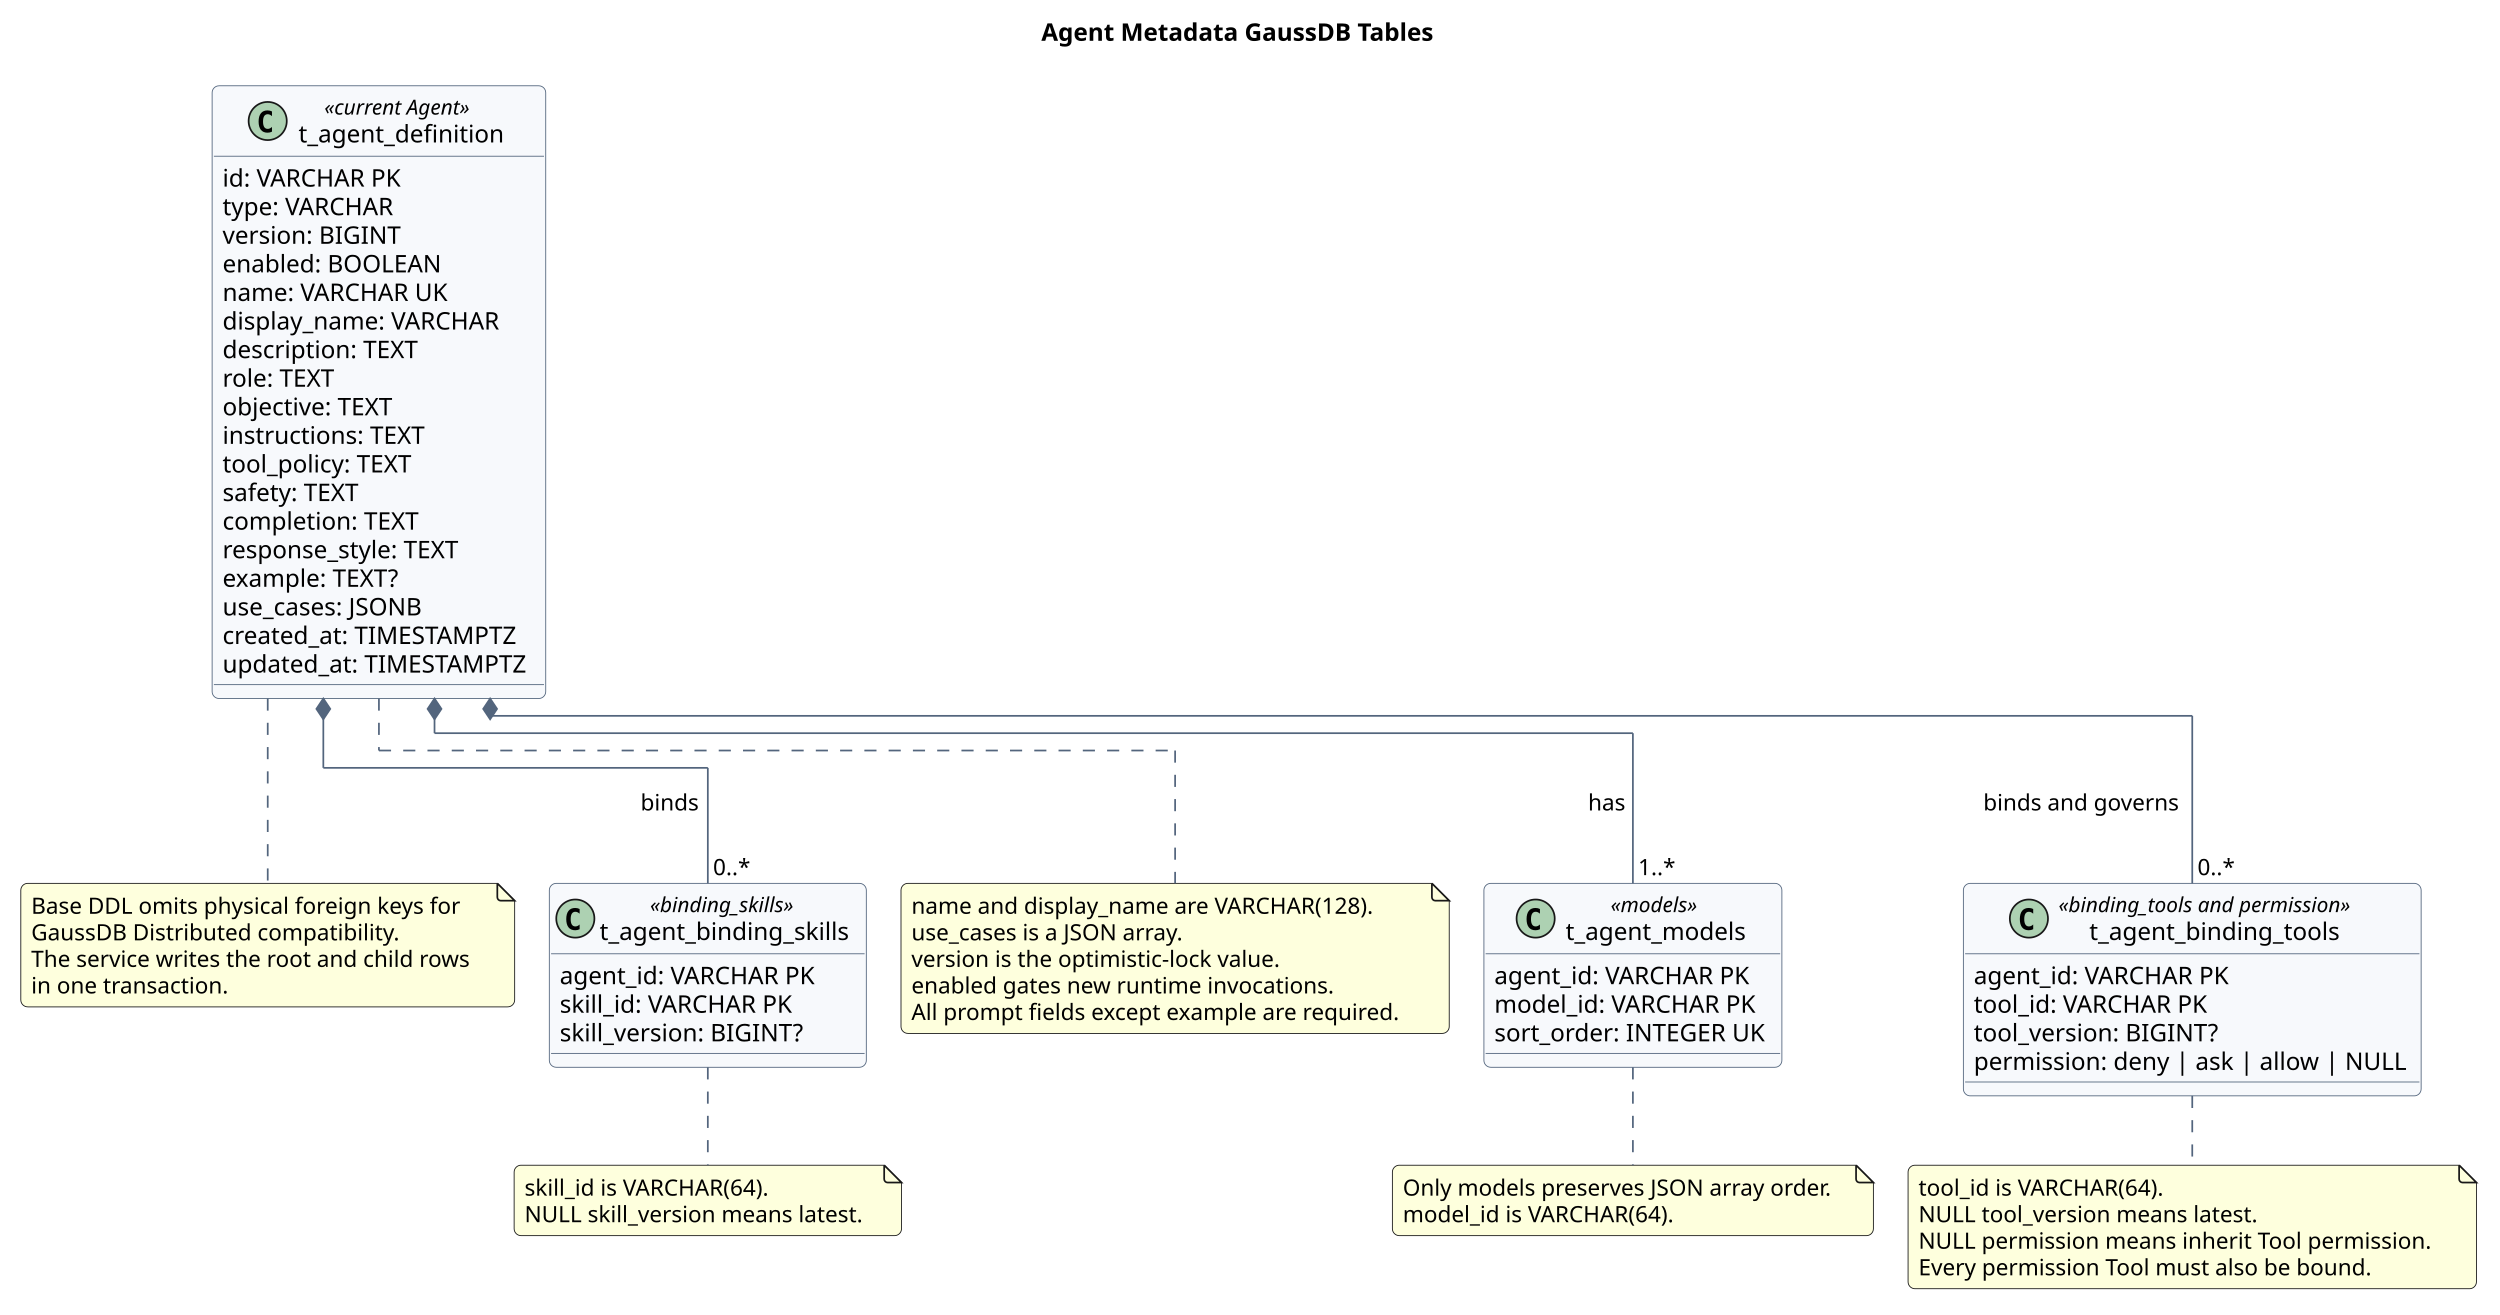
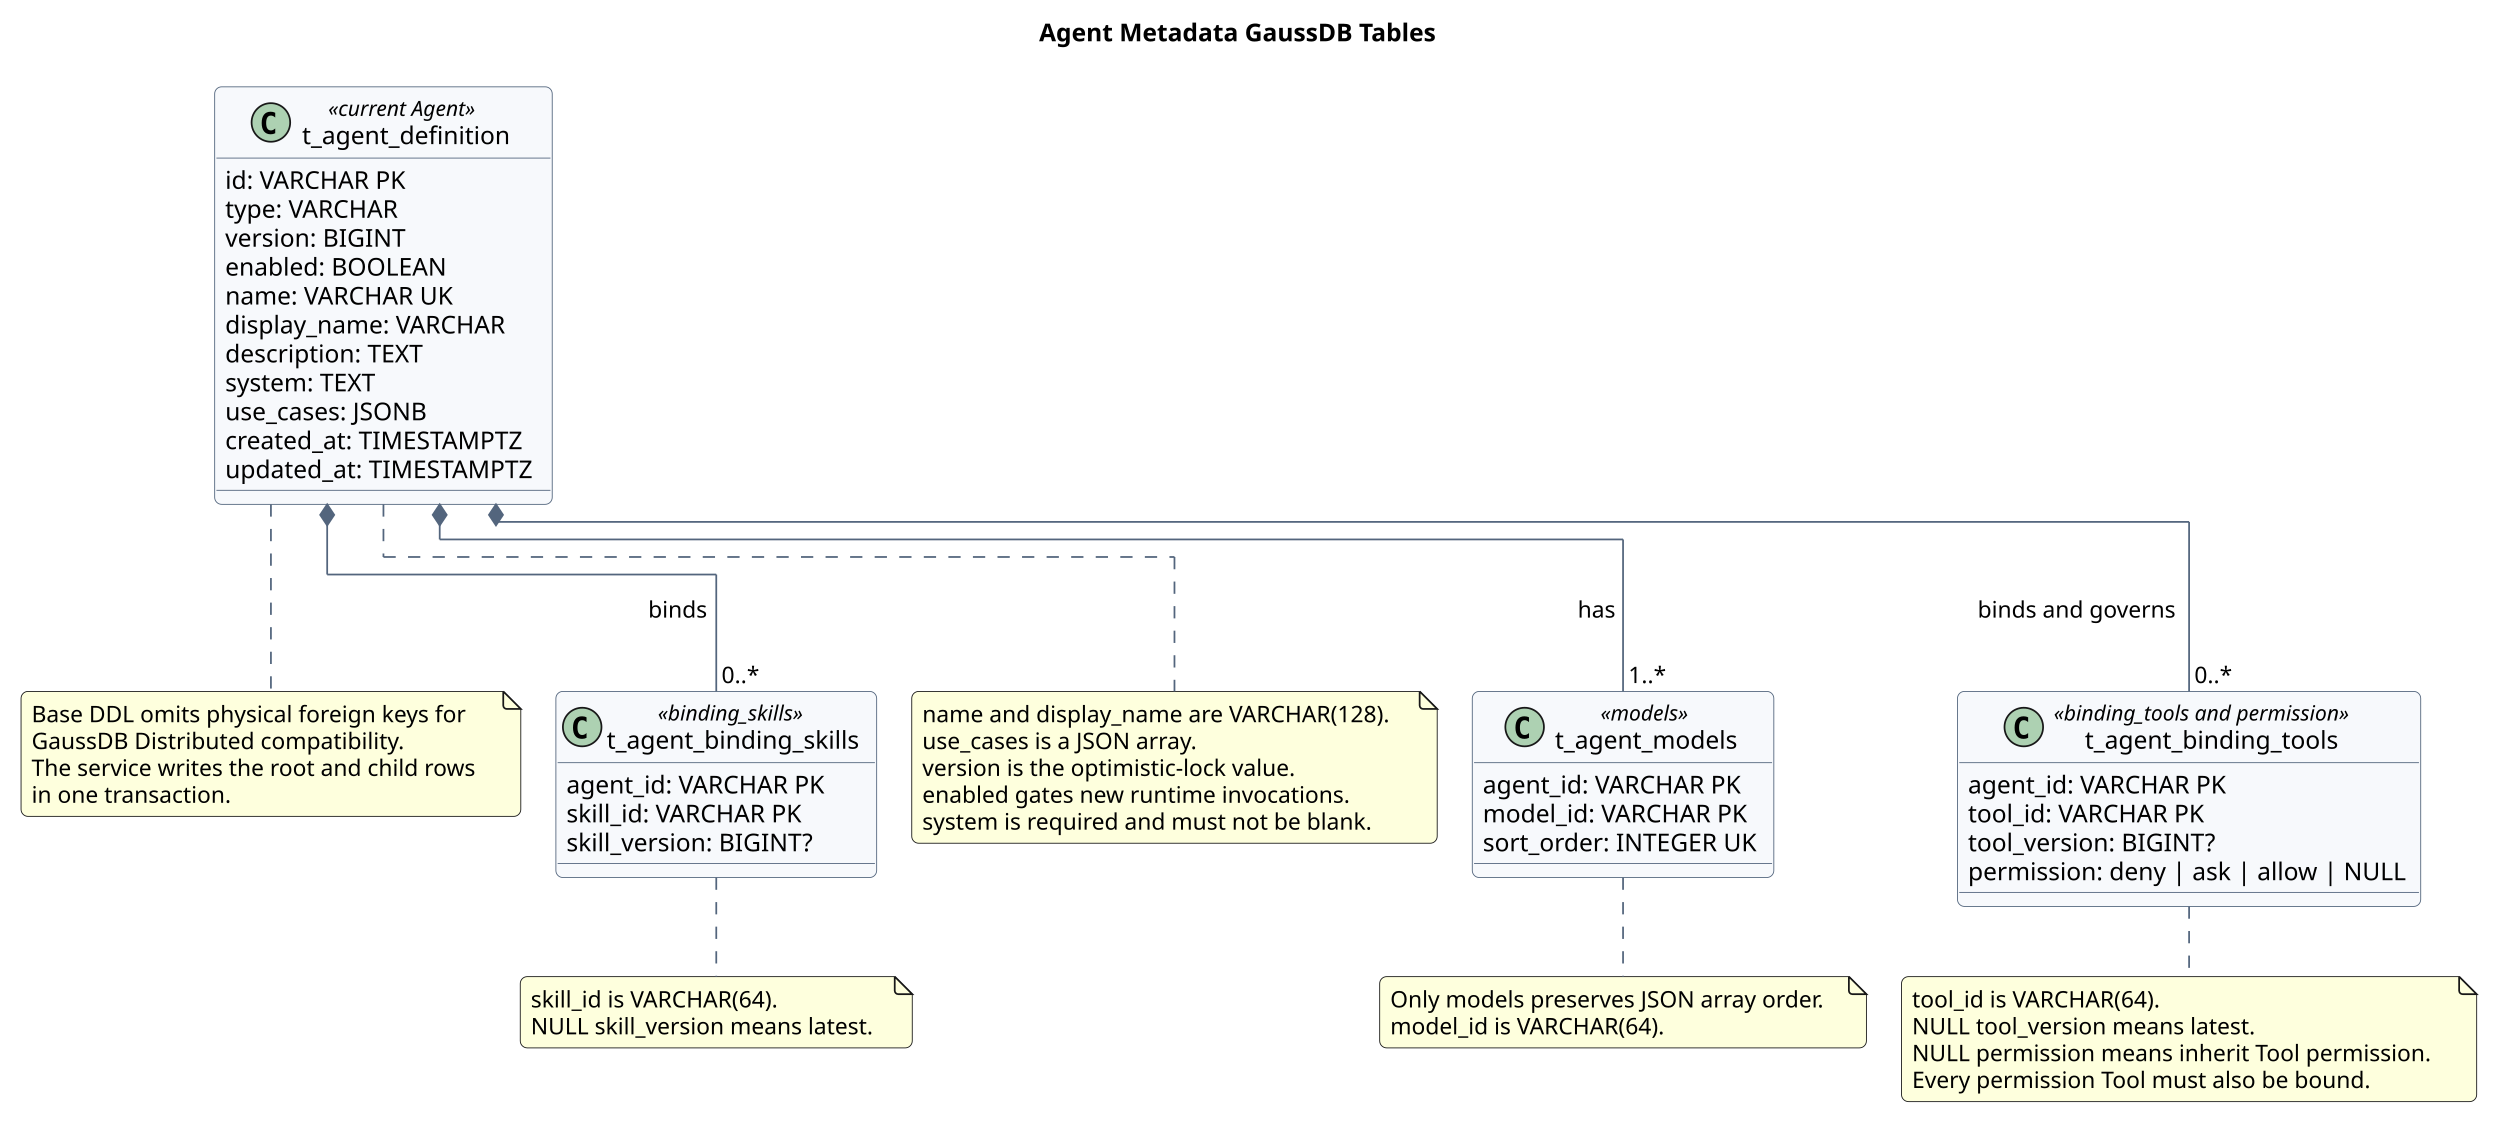
- <svg xmlns="http://www.w3.org/2000/svg" contentStyleType="text/css" data-diagram-type="CLASS" height="758px" preserveAspectRatio="none" style="width:1442px;height:758px;background:#FFFFFF;" version="1.1" viewBox="0 0 1442 758" width="1442px" zoomAndPan="magnify">
+ <svg xmlns="http://www.w3.org/2000/svg" contentStyleType="text/css" data-diagram-type="CLASS" height="642px" preserveAspectRatio="none" style="width:1425px;height:642px;background:#FFFFFF;" version="1.1" viewBox="0 0 1425 642" width="1425px" zoomAndPan="magnify">
  <defs />
  <g>
    <g class="title" data-source-line="7">
-       <text fill="#000000" font-family="sans-serif" font-size="14" font-weight="700" lengthAdjust="spacing" textLength="234.138" x="600.639" y="23.535">Agent Metadata GaussDB Tables</text>
+       <text fill="#000000" font-family="sans-serif" font-size="14" font-weight="700" lengthAdjust="spacing" textLength="234.138" x="592.283" y="23.535">Agent Metadata GaussDB Tables</text>
    </g>
    <g class="entity" data-qualified-name="t_agent_definition" data-source-line="37" id="ent0001">
-       <rect fill="#F7F9FC" height="353.41" rx="4" ry="4" style="stroke:#53657D;stroke-width:0.5;" width="192.414" x="122.358" y="49.488" />
+       <rect fill="#F7F9FC" height="237.992" rx="4" ry="4" style="stroke:#53657D;stroke-width:0.5;" width="192.414" x="122.358" y="49.488" />
      <ellipse cx="154.404" cy="69.799" fill="#ADD1B2" rx="11" ry="11" style="stroke:#181818;stroke-width:1;" />
      <path d="M156.877,75.942 Q156.296,76.241 155.656,76.39 Q155.017,76.54 154.312,76.54 Q151.805,76.54 150.485,74.888 Q149.165,73.236 149.165,70.115 Q149.165,66.985 150.485,65.334 Q151.805,63.682 154.312,63.682 Q155.017,63.682 155.665,63.831 Q156.312,63.98 156.877,64.279 L156.877,67.002 Q156.246,66.421 155.652,66.151 Q155.059,65.881 154.428,65.881 Q153.083,65.881 152.398,66.948 Q151.714,68.015 151.714,70.115 Q151.714,72.207 152.398,73.273 Q153.083,74.34 154.428,74.34 Q155.059,74.34 155.652,74.07 Q156.246,73.8 156.877,73.219 Z " fill="#000000" />
      <text fill="#000000" font-family="sans-serif" font-size="12" font-style="italic" lengthAdjust="spacing" textLength="92.789" x="187.064" y="66.09">«current Agent»</text>
      <text fill="#000000" font-family="sans-serif" font-size="14" lengthAdjust="spacing" textLength="122.534" x="172.191" y="82.156">t_agent_definition</text>
      <line style="stroke:#53657D;stroke-width:0.5;" x1="123.358" x2="313.772" y1="90.109" y2="90.109" />
      <text fill="#000000" font-family="sans-serif" font-size="14" lengthAdjust="spacing" textLength="109.177" x="128.357" y="107.644">id: VARCHAR PK</text>
      <text fill="#000000" font-family="sans-serif" font-size="14" lengthAdjust="spacing" textLength="104.173" x="128.357" y="124.133">type: VARCHAR</text>
      <text fill="#000000" font-family="sans-serif" font-size="14" lengthAdjust="spacing" textLength="103.537" x="128.357" y="140.621">version: BIGINT</text>
      <text fill="#000000" font-family="sans-serif" font-size="14" lengthAdjust="spacing" textLength="127.408" x="128.357" y="157.109">enabled: BOOLEAN</text>
      <text fill="#000000" font-family="sans-serif" font-size="14" lengthAdjust="spacing" textLength="135.57" x="128.357" y="173.598">name: VARCHAR UK</text>
      <text fill="#000000" font-family="sans-serif" font-size="14" lengthAdjust="spacing" textLength="167.2" x="128.357" y="190.086">display_name: VARCHAR</text>
      <text fill="#000000" font-family="sans-serif" font-size="14" lengthAdjust="spacing" textLength="118.993" x="128.357" y="206.574">description: TEXT</text>
-       <text fill="#000000" font-family="sans-serif" font-size="14" lengthAdjust="spacing" textLength="69.091" x="128.357" y="223.062">role: TEXT</text>
-       <text fill="#000000" font-family="sans-serif" font-size="14" lengthAdjust="spacing" textLength="103.886" x="128.357" y="239.551">objective: TEXT</text>
-       <text fill="#000000" font-family="sans-serif" font-size="14" lengthAdjust="spacing" textLength="123.32" x="128.357" y="256.039">instructions: TEXT</text>
-       <text fill="#000000" font-family="sans-serif" font-size="14" lengthAdjust="spacing" textLength="116.389" x="128.357" y="272.527">tool_policy: TEXT</text>
-       <text fill="#000000" font-family="sans-serif" font-size="14" lengthAdjust="spacing" textLength="83.282" x="128.357" y="289.016">safety: TEXT</text>
-       <text fill="#000000" font-family="sans-serif" font-size="14" lengthAdjust="spacing" textLength="118.986" x="128.357" y="305.504">completion: TEXT</text>
-       <text fill="#000000" font-family="sans-serif" font-size="14" lengthAdjust="spacing" textLength="143.151" x="128.357" y="321.992">response_style: TEXT</text>
-       <text fill="#000000" font-family="sans-serif" font-size="14" lengthAdjust="spacing" textLength="106.668" x="128.357" y="338.481">example: TEXT?</text>
-       <text fill="#000000" font-family="sans-serif" font-size="14" lengthAdjust="spacing" textLength="117.626" x="128.357" y="354.969">use_cases: JSONB</text>
-       <text fill="#000000" font-family="sans-serif" font-size="14" lengthAdjust="spacing" textLength="174.802" x="128.357" y="371.457">created_at: TIMESTAMPTZ</text>
-       <text fill="#000000" font-family="sans-serif" font-size="14" lengthAdjust="spacing" textLength="180.414" x="128.357" y="387.945">updated_at: TIMESTAMPTZ</text>
-       <line style="stroke:#53657D;stroke-width:0.5;" x1="123.358" x2="313.772" y1="394.898" y2="394.898" />
+       <text fill="#000000" font-family="sans-serif" font-size="14" lengthAdjust="spacing" textLength="90.61" x="128.357" y="223.062">system: TEXT</text>
+       <text fill="#000000" font-family="sans-serif" font-size="14" lengthAdjust="spacing" textLength="117.626" x="128.357" y="239.551">use_cases: JSONB</text>
+       <text fill="#000000" font-family="sans-serif" font-size="14" lengthAdjust="spacing" textLength="174.802" x="128.357" y="256.039">created_at: TIMESTAMPTZ</text>
+       <text fill="#000000" font-family="sans-serif" font-size="14" lengthAdjust="spacing" textLength="180.414" x="128.357" y="272.527">updated_at: TIMESTAMPTZ</text>
+       <line style="stroke:#53657D;stroke-width:0.5;" x1="123.358" x2="313.772" y1="279.481" y2="279.481" />
    </g>
-     <g class="entity" data-qualified-name="t_agent_models" data-source-line="58" id="ent0002">
-       <rect fill="#F7F9FC" height="106.086" rx="4" ry="4" style="stroke:#53657D;stroke-width:0.5;" width="171.872" x="855.918" y="509.519" />
-       <ellipse cx="885.761" cy="529.83" fill="#ADD1B2" rx="11" ry="11" style="stroke:#181818;stroke-width:1;" />
-       <path d="M888.235,535.973 Q887.654,536.272 887.014,536.421 Q886.375,536.571 885.67,536.571 Q883.163,536.571 881.843,534.919 Q880.523,533.267 880.523,530.146 Q880.523,527.017 881.843,525.365 Q883.163,523.713 885.67,523.713 Q886.375,523.713 887.023,523.862 Q887.67,524.012 888.235,524.311 L888.235,527.033 Q887.604,526.452 887.01,526.182 Q886.417,525.913 885.786,525.913 Q884.441,525.913 883.756,526.979 Q883.071,528.046 883.071,530.146 Q883.071,532.238 883.756,533.304 Q884.441,534.371 885.786,534.371 Q886.417,534.371 887.01,534.101 Q887.604,533.832 888.235,533.25 Z " fill="#000000" />
-       <text fill="#000000" font-family="sans-serif" font-size="12" font-style="italic" lengthAdjust="spacing" textLength="54.973" x="929.017" y="526.121">«models»</text>
-       <text fill="#000000" font-family="sans-serif" font-size="14" lengthAdjust="spacing" textLength="106.887" x="903.06" y="542.188">t_agent_models</text>
-       <line style="stroke:#53657D;stroke-width:0.5;" x1="856.918" x2="1026.79" y1="550.141" y2="550.141" />
-       <text fill="#000000" font-family="sans-serif" font-size="14" lengthAdjust="spacing" textLength="154.362" x="861.918" y="567.676">agent_id: VARCHAR PK</text>
-       <text fill="#000000" font-family="sans-serif" font-size="14" lengthAdjust="spacing" textLength="158.505" x="861.918" y="584.164">model_id: VARCHAR PK</text>
-       <text fill="#000000" font-family="sans-serif" font-size="14" lengthAdjust="spacing" textLength="159.872" x="861.918" y="600.652">sort_order: INTEGER UK</text>
-       <line style="stroke:#53657D;stroke-width:0.5;" x1="856.918" x2="1026.79" y1="607.606" y2="607.606" />
+     <g class="entity" data-qualified-name="t_agent_models" data-source-line="51" id="ent0002">
+       <rect fill="#F7F9FC" height="106.086" rx="4" ry="4" style="stroke:#53657D;stroke-width:0.5;" width="171.872" x="839.205" y="394.102" />
+       <ellipse cx="869.048" cy="414.412" fill="#ADD1B2" rx="11" ry="11" style="stroke:#181818;stroke-width:1;" />
+       <path d="M871.521,420.555 Q870.94,420.854 870.301,421.003 Q869.662,421.153 868.956,421.153 Q866.449,421.153 865.13,419.501 Q863.81,417.849 863.81,414.728 Q863.81,411.599 865.13,409.947 Q866.449,408.295 868.956,408.295 Q869.662,408.295 870.309,408.444 Q870.957,408.594 871.521,408.893 L871.521,411.615 Q870.89,411.034 870.297,410.764 Q869.703,410.495 869.072,410.495 Q867.728,410.495 867.043,411.561 Q866.358,412.628 866.358,414.728 Q866.358,416.82 867.043,417.887 Q867.728,418.953 869.072,418.953 Q869.703,418.953 870.297,418.683 Q870.89,418.414 871.521,417.832 Z " fill="#000000" />
+       <text fill="#000000" font-family="sans-serif" font-size="12" font-style="italic" lengthAdjust="spacing" textLength="54.973" x="912.304" y="410.703">«models»</text>
+       <text fill="#000000" font-family="sans-serif" font-size="14" lengthAdjust="spacing" textLength="106.887" x="886.346" y="426.769">t_agent_models</text>
+       <line style="stroke:#53657D;stroke-width:0.5;" x1="840.205" x2="1010.077" y1="434.723" y2="434.723" />
+       <text fill="#000000" font-family="sans-serif" font-size="14" lengthAdjust="spacing" textLength="154.362" x="845.205" y="452.258">agent_id: VARCHAR PK</text>
+       <text fill="#000000" font-family="sans-serif" font-size="14" lengthAdjust="spacing" textLength="158.505" x="845.205" y="468.746">model_id: VARCHAR PK</text>
+       <text fill="#000000" font-family="sans-serif" font-size="14" lengthAdjust="spacing" textLength="159.872" x="845.205" y="485.234">sort_order: INTEGER UK</text>
+       <line style="stroke:#53657D;stroke-width:0.5;" x1="840.205" x2="1010.077" y1="492.188" y2="492.188" />
    </g>
-     <g class="entity" data-qualified-name="t_agent_binding_tools" data-source-line="64" id="ent0003">
-       <rect fill="#F7F9FC" height="122.574" rx="4" ry="4" style="stroke:#53657D;stroke-width:0.5;" width="264.041" x="1132.476" y="509.519" />
-       <ellipse cx="1170.276" cy="529.83" fill="#ADD1B2" rx="11" ry="11" style="stroke:#181818;stroke-width:1;" />
-       <path d="M1172.75,535.973 Q1172.168,536.272 1171.529,536.421 Q1170.89,536.571 1170.185,536.571 Q1167.678,536.571 1166.358,534.919 Q1165.038,533.267 1165.038,530.146 Q1165.038,527.017 1166.358,525.365 Q1167.678,523.713 1170.185,523.713 Q1170.89,523.713 1171.538,523.862 Q1172.185,524.012 1172.75,524.311 L1172.75,527.033 Q1172.119,526.452 1171.525,526.182 Q1170.932,525.913 1170.301,525.913 Q1168.956,525.913 1168.271,526.979 Q1167.586,528.046 1167.586,530.146 Q1167.586,532.238 1168.271,533.304 Q1168.956,534.371 1170.301,534.371 Q1170.932,534.371 1171.525,534.101 Q1172.119,533.832 1172.75,533.25 Z " fill="#000000" />
-       <text fill="#000000" font-family="sans-serif" font-size="12" font-style="italic" lengthAdjust="spacing" textLength="185.373" x="1187.343" y="526.121">«binding_tools and permission»</text>
-       <text fill="#000000" font-family="sans-serif" font-size="14" lengthAdjust="spacing" textLength="149.864" x="1205.098" y="542.188">t_agent_binding_tools</text>
-       <line style="stroke:#53657D;stroke-width:0.5;" x1="1133.476" x2="1395.517" y1="550.141" y2="550.141" />
-       <text fill="#000000" font-family="sans-serif" font-size="14" lengthAdjust="spacing" textLength="154.362" x="1138.476" y="567.676">agent_id: VARCHAR PK</text>
-       <text fill="#000000" font-family="sans-serif" font-size="14" lengthAdjust="spacing" textLength="142.659" x="1138.476" y="584.164">tool_id: VARCHAR PK</text>
-       <text fill="#000000" font-family="sans-serif" font-size="14" lengthAdjust="spacing" textLength="142.926" x="1138.476" y="600.652">tool_version: BIGINT?</text>
-       <text fill="#000000" font-family="sans-serif" font-size="14" lengthAdjust="spacing" textLength="252.041" x="1138.476" y="617.141">permission: deny | ask | allow | NULL</text>
-       <line style="stroke:#53657D;stroke-width:0.5;" x1="1133.476" x2="1395.517" y1="624.094" y2="624.094" />
+     <g class="entity" data-qualified-name="t_agent_binding_tools" data-source-line="57" id="ent0003">
+       <rect fill="#F7F9FC" height="122.574" rx="4" ry="4" style="stroke:#53657D;stroke-width:0.5;" width="264.041" x="1115.763" y="394.102" />
+       <ellipse cx="1153.563" cy="414.412" fill="#ADD1B2" rx="11" ry="11" style="stroke:#181818;stroke-width:1;" />
+       <path d="M1156.036,420.555 Q1155.455,420.854 1154.816,421.003 Q1154.177,421.153 1153.471,421.153 Q1150.964,421.153 1149.645,419.501 Q1148.325,417.849 1148.325,414.728 Q1148.325,411.599 1149.645,409.947 Q1150.964,408.295 1153.471,408.295 Q1154.177,408.295 1154.824,408.444 Q1155.472,408.594 1156.036,408.893 L1156.036,411.615 Q1155.405,411.034 1154.812,410.764 Q1154.218,410.495 1153.588,410.495 Q1152.243,410.495 1151.558,411.561 Q1150.873,412.628 1150.873,414.728 Q1150.873,416.82 1151.558,417.887 Q1152.243,418.953 1153.588,418.953 Q1154.218,418.953 1154.812,418.683 Q1155.405,418.414 1156.036,417.832 Z " fill="#000000" />
+       <text fill="#000000" font-family="sans-serif" font-size="12" font-style="italic" lengthAdjust="spacing" textLength="185.373" x="1170.63" y="410.703">«binding_tools and permission»</text>
+       <text fill="#000000" font-family="sans-serif" font-size="14" lengthAdjust="spacing" textLength="149.864" x="1188.384" y="426.769">t_agent_binding_tools</text>
+       <line style="stroke:#53657D;stroke-width:0.5;" x1="1116.763" x2="1378.803" y1="434.723" y2="434.723" />
+       <text fill="#000000" font-family="sans-serif" font-size="14" lengthAdjust="spacing" textLength="154.362" x="1121.763" y="452.258">agent_id: VARCHAR PK</text>
+       <text fill="#000000" font-family="sans-serif" font-size="14" lengthAdjust="spacing" textLength="142.659" x="1121.763" y="468.746">tool_id: VARCHAR PK</text>
+       <text fill="#000000" font-family="sans-serif" font-size="14" lengthAdjust="spacing" textLength="142.926" x="1121.763" y="485.234">tool_version: BIGINT?</text>
+       <text fill="#000000" font-family="sans-serif" font-size="14" lengthAdjust="spacing" textLength="252.041" x="1121.763" y="501.723">permission: deny | ask | allow | NULL</text>
+       <line style="stroke:#53657D;stroke-width:0.5;" x1="1116.763" x2="1378.803" y1="508.676" y2="508.676" />
    </g>
-     <g class="entity" data-qualified-name="t_agent_binding_skills" data-source-line="71" id="ent0004">
-       <rect fill="#F7F9FC" height="106.086" rx="4" ry="4" style="stroke:#53657D;stroke-width:0.5;" width="182.842" x="316.853" y="509.519" />
-       <ellipse cx="331.853" cy="529.83" fill="#ADD1B2" rx="11" ry="11" style="stroke:#181818;stroke-width:1;" />
-       <path d="M334.326,535.973 Q333.745,536.272 333.106,536.421 Q332.467,536.571 331.761,536.571 Q329.254,536.571 327.935,534.919 Q326.615,533.267 326.615,530.146 Q326.615,527.017 327.935,525.365 Q329.254,523.713 331.761,523.713 Q332.467,523.713 333.114,523.862 Q333.762,524.012 334.326,524.311 L334.326,527.033 Q333.695,526.452 333.102,526.182 Q332.508,525.913 331.877,525.913 Q330.533,525.913 329.848,526.979 Q329.163,528.046 329.163,530.146 Q329.163,532.238 329.848,533.304 Q330.533,534.371 331.877,534.371 Q332.508,534.371 333.102,534.101 Q333.695,533.832 334.326,533.25 Z " fill="#000000" />
-       <text fill="#000000" font-family="sans-serif" font-size="12" font-style="italic" lengthAdjust="spacing" textLength="92.648" x="374.95" y="526.121">«binding_skills»</text>
-       <text fill="#000000" font-family="sans-serif" font-size="14" lengthAdjust="spacing" textLength="150.842" x="345.853" y="542.188">t_agent_binding_skills</text>
-       <line style="stroke:#53657D;stroke-width:0.5;" x1="317.853" x2="498.695" y1="550.141" y2="550.141" />
-       <text fill="#000000" font-family="sans-serif" font-size="14" lengthAdjust="spacing" textLength="154.362" x="322.853" y="567.676">agent_id: VARCHAR PK</text>
-       <text fill="#000000" font-family="sans-serif" font-size="14" lengthAdjust="spacing" textLength="143.637" x="322.853" y="584.164">skill_id: VARCHAR PK</text>
-       <text fill="#000000" font-family="sans-serif" font-size="14" lengthAdjust="spacing" textLength="143.903" x="322.853" y="600.652">skill_version: BIGINT?</text>
-       <line style="stroke:#53657D;stroke-width:0.5;" x1="317.853" x2="498.695" y1="607.606" y2="607.606" />
+     <g class="entity" data-qualified-name="t_agent_binding_skills" data-source-line="64" id="ent0004">
+       <rect fill="#F7F9FC" height="106.086" rx="4" ry="4" style="stroke:#53657D;stroke-width:0.5;" width="182.842" x="316.853" y="394.102" />
+       <ellipse cx="331.853" cy="414.412" fill="#ADD1B2" rx="11" ry="11" style="stroke:#181818;stroke-width:1;" />
+       <path d="M334.326,420.555 Q333.745,420.854 333.106,421.003 Q332.467,421.153 331.761,421.153 Q329.254,421.153 327.935,419.501 Q326.615,417.849 326.615,414.728 Q326.615,411.599 327.935,409.947 Q329.254,408.295 331.761,408.295 Q332.467,408.295 333.114,408.444 Q333.762,408.594 334.326,408.893 L334.326,411.615 Q333.695,411.034 333.102,410.764 Q332.508,410.495 331.877,410.495 Q330.533,410.495 329.848,411.561 Q329.163,412.628 329.163,414.728 Q329.163,416.82 329.848,417.887 Q330.533,418.953 331.877,418.953 Q332.508,418.953 333.102,418.683 Q333.695,418.414 334.326,417.832 Z " fill="#000000" />
+       <text fill="#000000" font-family="sans-serif" font-size="12" font-style="italic" lengthAdjust="spacing" textLength="92.648" x="374.95" y="410.703">«binding_skills»</text>
+       <text fill="#000000" font-family="sans-serif" font-size="14" lengthAdjust="spacing" textLength="150.842" x="345.853" y="426.769">t_agent_binding_skills</text>
+       <line style="stroke:#53657D;stroke-width:0.5;" x1="317.853" x2="498.695" y1="434.723" y2="434.723" />
+       <text fill="#000000" font-family="sans-serif" font-size="14" lengthAdjust="spacing" textLength="154.362" x="322.853" y="452.258">agent_id: VARCHAR PK</text>
+       <text fill="#000000" font-family="sans-serif" font-size="14" lengthAdjust="spacing" textLength="143.637" x="322.853" y="468.746">skill_id: VARCHAR PK</text>
+       <text fill="#000000" font-family="sans-serif" font-size="14" lengthAdjust="spacing" textLength="143.903" x="322.853" y="485.234">skill_version: BIGINT?</text>
+       <line style="stroke:#53657D;stroke-width:0.5;" x1="317.853" x2="498.695" y1="492.188" y2="492.188" />
    </g>
-     <g class="entity" data-qualified-name="GMN8" data-source-line="82" id="ent0009">
-       <path d="M519.695,513.519 L519.695,592.072 A4,4 0 0 0 523.695,596.072 L831.918,596.072 A4,4 0 0 0 835.918,592.072 L835.918,519.519 L825.918,509.519 L523.695,509.519 A4,4 0 0 0 519.695,513.519" fill="#FEFFDD" style="stroke:#181818;stroke-width:0.5;" />
-       <path d="M825.918,509.519 L825.918,517.519 A2,2 0 0 0 827.918,519.519 L835.918,519.519 L825.918,509.519" fill="#FEFFDD" style="stroke:#181818;stroke-width:1;" />
-       <text fill="#000000" font-family="sans-serif" font-size="13" lengthAdjust="spacing" textLength="278.51" x="525.695" y="527.088">name and display_name are VARCHAR(128).</text>
-       <text fill="#000000" font-family="sans-serif" font-size="13" lengthAdjust="spacing" textLength="163.44" x="525.695" y="542.398">use_cases is a JSON array.</text>
-       <text fill="#000000" font-family="sans-serif" font-size="13" lengthAdjust="spacing" textLength="225.939" x="525.695" y="557.709">version is the optimistic-lock value.</text>
-       <text fill="#000000" font-family="sans-serif" font-size="13" lengthAdjust="spacing" textLength="250.898" x="525.695" y="573.019">enabled gates new runtime invocations.</text>
-       <text fill="#000000" font-family="sans-serif" font-size="13" lengthAdjust="spacing" textLength="295.223" x="525.695" y="588.33">All prompt fields except example are required.</text>
+     <g class="entity" data-qualified-name="GMN8" data-source-line="75" id="ent0009">
+       <path d="M519.695,398.102 L519.695,476.654 A4,4 0 0 0 523.695,480.654 L815.205,480.654 A4,4 0 0 0 819.205,476.654 L819.205,404.102 L809.205,394.102 L523.695,394.102 A4,4 0 0 0 519.695,398.102" fill="#FEFFDD" style="stroke:#181818;stroke-width:0.5;" />
+       <path d="M809.205,394.102 L809.205,402.102 A2,2 0 0 0 811.205,404.102 L819.205,404.102 L809.205,394.102" fill="#FEFFDD" style="stroke:#181818;stroke-width:1;" />
+       <text fill="#000000" font-family="sans-serif" font-size="13" lengthAdjust="spacing" textLength="278.51" x="525.695" y="411.67">name and display_name are VARCHAR(128).</text>
+       <text fill="#000000" font-family="sans-serif" font-size="13" lengthAdjust="spacing" textLength="163.44" x="525.695" y="426.981">use_cases is a JSON array.</text>
+       <text fill="#000000" font-family="sans-serif" font-size="13" lengthAdjust="spacing" textLength="225.939" x="525.695" y="442.291">version is the optimistic-lock value.</text>
+       <text fill="#000000" font-family="sans-serif" font-size="13" lengthAdjust="spacing" textLength="250.898" x="525.695" y="457.602">enabled gates new runtime invocations.</text>
+       <text fill="#000000" font-family="sans-serif" font-size="13" lengthAdjust="spacing" textLength="267.141" x="525.695" y="472.912">system is required and must not be blank.</text>
    </g>
-     <g class="entity" data-qualified-name="GMN11" data-source-line="90" id="ent0012">
-       <path d="M803.131,676.094 L803.131,708.715 A4,4 0 0 0 807.131,712.715 L1076.577,712.715 A4,4 0 0 0 1080.577,708.715 L1080.577,682.094 L1070.577,672.094 L807.131,672.094 A4,4 0 0 0 803.131,676.094" fill="#FEFFDD" style="stroke:#181818;stroke-width:0.5;" />
-       <path d="M1070.577,672.094 L1070.577,680.094 A2,2 0 0 0 1072.577,682.094 L1080.577,682.094 L1070.577,672.094" fill="#FEFFDD" style="stroke:#181818;stroke-width:1;" />
-       <text fill="#000000" font-family="sans-serif" font-size="13" lengthAdjust="spacing" textLength="256.445" x="809.131" y="689.662">Only models preserves JSON array order.</text>
-       <text fill="#000000" font-family="sans-serif" font-size="13" lengthAdjust="spacing" textLength="166.791" x="809.131" y="704.973">model_id is VARCHAR(64).</text>
+     <g class="entity" data-qualified-name="GMN11" data-source-line="83" id="ent0012">
+       <path d="M786.418,560.676 L786.418,593.297 A4,4 0 0 0 790.418,597.297 L1059.863,597.297 A4,4 0 0 0 1063.863,593.297 L1063.863,566.676 L1053.863,556.676 L790.418,556.676 A4,4 0 0 0 786.418,560.676" fill="#FEFFDD" style="stroke:#181818;stroke-width:0.5;" />
+       <path d="M1053.863,556.676 L1053.863,564.676 A2,2 0 0 0 1055.863,566.676 L1063.863,566.676 L1053.863,556.676" fill="#FEFFDD" style="stroke:#181818;stroke-width:1;" />
+       <text fill="#000000" font-family="sans-serif" font-size="13" lengthAdjust="spacing" textLength="256.445" x="792.418" y="574.244">Only models preserves JSON array order.</text>
+       <text fill="#000000" font-family="sans-serif" font-size="13" lengthAdjust="spacing" textLength="166.791" x="792.418" y="589.555">model_id is VARCHAR(64).</text>
    </g>
-     <g class="entity" data-qualified-name="GMN14" data-source-line="95" id="ent0015">
-       <path d="M1100.577,676.094 L1100.577,739.336 A4,4 0 0 0 1104.577,743.336 L1424.416,743.336 A4,4 0 0 0 1428.416,739.336 L1428.416,682.094 L1418.416,672.094 L1104.577,672.094 A4,4 0 0 0 1100.577,676.094" fill="#FEFFDD" style="stroke:#181818;stroke-width:0.5;" />
-       <path d="M1418.416,672.094 L1418.416,680.094 A2,2 0 0 0 1420.416,682.094 L1428.416,682.094 L1418.416,672.094" fill="#FEFFDD" style="stroke:#181818;stroke-width:1;" />
-       <text fill="#000000" font-family="sans-serif" font-size="13" lengthAdjust="spacing" textLength="152.077" x="1106.577" y="689.662">tool_id is VARCHAR(64).</text>
-       <text fill="#000000" font-family="sans-serif" font-size="13" lengthAdjust="spacing" textLength="201.532" x="1106.577" y="704.973">NULL tool_version means latest.</text>
-       <text fill="#000000" font-family="sans-serif" font-size="13" lengthAdjust="spacing" textLength="306.839" x="1106.577" y="720.283">NULL permission means inherit Tool permission.</text>
-       <text fill="#000000" font-family="sans-serif" font-size="13" lengthAdjust="spacing" textLength="272.727" x="1106.577" y="735.594">Every permission Tool must also be bound.</text>
+     <g class="entity" data-qualified-name="GMN14" data-source-line="88" id="ent0015">
+       <path d="M1083.863,560.676 L1083.863,623.918 A4,4 0 0 0 1087.863,627.918 L1407.703,627.918 A4,4 0 0 0 1411.703,623.918 L1411.703,566.676 L1401.703,556.676 L1087.863,556.676 A4,4 0 0 0 1083.863,560.676" fill="#FEFFDD" style="stroke:#181818;stroke-width:0.5;" />
+       <path d="M1401.703,556.676 L1401.703,564.676 A2,2 0 0 0 1403.703,566.676 L1411.703,566.676 L1401.703,556.676" fill="#FEFFDD" style="stroke:#181818;stroke-width:1;" />
+       <text fill="#000000" font-family="sans-serif" font-size="13" lengthAdjust="spacing" textLength="152.077" x="1089.863" y="574.244">tool_id is VARCHAR(64).</text>
+       <text fill="#000000" font-family="sans-serif" font-size="13" lengthAdjust="spacing" textLength="201.532" x="1089.863" y="589.555">NULL tool_version means latest.</text>
+       <text fill="#000000" font-family="sans-serif" font-size="13" lengthAdjust="spacing" textLength="306.839" x="1089.863" y="604.865">NULL permission means inherit Tool permission.</text>
+       <text fill="#000000" font-family="sans-serif" font-size="13" lengthAdjust="spacing" textLength="272.727" x="1089.863" y="620.176">Every permission Tool must also be bound.</text>
    </g>
-     <g class="entity" data-qualified-name="GMN17" data-source-line="102" id="ent0018">
-       <path d="M296.554,676.094 L296.554,708.715 A4,4 0 0 0 300.554,712.715 L515.994,712.715 A4,4 0 0 0 519.994,708.715 L519.994,682.094 L509.994,672.094 L300.554,672.094 A4,4 0 0 0 296.554,676.094" fill="#FEFFDD" style="stroke:#181818;stroke-width:0.5;" />
-       <path d="M509.994,672.094 L509.994,680.094 A2,2 0 0 0 511.994,682.094 L519.994,682.094 L509.994,672.094" fill="#FEFFDD" style="stroke:#181818;stroke-width:1;" />
-       <text fill="#000000" font-family="sans-serif" font-size="13" lengthAdjust="spacing" textLength="152.985" x="302.554" y="689.662">skill_id is VARCHAR(64).</text>
-       <text fill="#000000" font-family="sans-serif" font-size="13" lengthAdjust="spacing" textLength="202.44" x="302.554" y="704.973">NULL skill_version means latest.</text>
+     <g class="entity" data-qualified-name="GMN17" data-source-line="95" id="ent0018">
+       <path d="M296.554,560.676 L296.554,593.297 A4,4 0 0 0 300.554,597.297 L515.994,597.297 A4,4 0 0 0 519.994,593.297 L519.994,566.676 L509.994,556.676 L300.554,556.676 A4,4 0 0 0 296.554,560.676" fill="#FEFFDD" style="stroke:#181818;stroke-width:0.5;" />
+       <path d="M509.994,556.676 L509.994,564.676 A2,2 0 0 0 511.994,566.676 L519.994,566.676 L509.994,556.676" fill="#FEFFDD" style="stroke:#181818;stroke-width:1;" />
+       <text fill="#000000" font-family="sans-serif" font-size="13" lengthAdjust="spacing" textLength="152.985" x="302.554" y="574.244">skill_id is VARCHAR(64).</text>
+       <text fill="#000000" font-family="sans-serif" font-size="13" lengthAdjust="spacing" textLength="202.44" x="302.554" y="589.555">NULL skill_version means latest.</text>
    </g>
-     <g class="entity" data-qualified-name="GMN20" data-source-line="107" id="ent0021">
-       <path d="M12,513.519 L12,576.762 A4,4 0 0 0 16,580.762 L292.853,580.762 A4,4 0 0 0 296.853,576.762 L296.853,519.519 L286.853,509.519 L16,509.519 A4,4 0 0 0 12,513.519" fill="#FEFFDD" style="stroke:#181818;stroke-width:0.5;" />
-       <path d="M286.853,509.519 L286.853,517.519 A2,2 0 0 0 288.853,519.519 L296.853,519.519 L286.853,509.519" fill="#FEFFDD" style="stroke:#181818;stroke-width:1;" />
-       <text fill="#000000" font-family="sans-serif" font-size="13" lengthAdjust="spacing" textLength="257.607" x="18" y="527.088">Base DDL omits physical foreign keys for</text>
-       <text fill="#000000" font-family="sans-serif" font-size="13" lengthAdjust="spacing" textLength="219.921" x="18" y="542.398">GaussDB Distributed compatibility.</text>
-       <text fill="#000000" font-family="sans-serif" font-size="13" lengthAdjust="spacing" textLength="263.853" x="18" y="557.709">The service writes the root and child rows</text>
-       <text fill="#000000" font-family="sans-serif" font-size="13" lengthAdjust="spacing" textLength="118.028" x="18" y="573.019">in one transaction.</text>
+     <g class="entity" data-qualified-name="GMN20" data-source-line="100" id="ent0021">
+       <path d="M12,398.102 L12,461.344 A4,4 0 0 0 16,465.344 L292.853,465.344 A4,4 0 0 0 296.853,461.344 L296.853,404.102 L286.853,394.102 L16,394.102 A4,4 0 0 0 12,398.102" fill="#FEFFDD" style="stroke:#181818;stroke-width:0.5;" />
+       <path d="M286.853,394.102 L286.853,402.102 A2,2 0 0 0 288.853,404.102 L296.853,404.102 L286.853,394.102" fill="#FEFFDD" style="stroke:#181818;stroke-width:1;" />
+       <text fill="#000000" font-family="sans-serif" font-size="13" lengthAdjust="spacing" textLength="257.607" x="18" y="411.67">Base DDL omits physical foreign keys for</text>
+       <text fill="#000000" font-family="sans-serif" font-size="13" lengthAdjust="spacing" textLength="219.921" x="18" y="426.981">GaussDB Distributed compatibility.</text>
+       <text fill="#000000" font-family="sans-serif" font-size="13" lengthAdjust="spacing" textLength="263.853" x="18" y="442.291">The service writes the root and child rows</text>
+       <text fill="#000000" font-family="sans-serif" font-size="13" lengthAdjust="spacing" textLength="118.028" x="18" y="457.602">in one transaction.</text>
    </g>
-     <line style="stroke:#53657D;stroke-width:1;" x1="250.633" x2="250.633" y1="402.898" y2="422.898" />
-     <line style="stroke:#53657D;stroke-width:1;" x1="250.633" x2="941.854" y1="422.898" y2="422.898" />
-     <line style="stroke:#53657D;stroke-width:1;" x1="941.854" x2="941.854" y1="422.898" y2="509.519" />
-     <polygon fill="#53657D" points="250.633,402.898,246.633,408.898,250.633,414.898,254.633,408.898,250.633,402.898" style="stroke:#53657D;stroke-width:1;stroke-linejoin:miter;stroke-miterlimit:10;" />
-     <text fill="#000000" font-family="sans-serif" font-size="13" lengthAdjust="spacing" textLength="21.874" x="915.98" y="467.467">has</text>
-     <text fill="#000000" font-family="sans-serif" font-size="13" lengthAdjust="spacing" textLength="22.712" x="944.854" y="504.777">1..*</text>
-     <line style="stroke:#53657D;stroke-width:1;" x1="282.703" x2="282.703" y1="402.898" y2="412.898" />
-     <line style="stroke:#53657D;stroke-width:1;" x1="282.703" x2="1264.496" y1="412.898" y2="412.898" />
-     <line style="stroke:#53657D;stroke-width:1;" x1="1264.496" x2="1264.496" y1="412.898" y2="509.519" />
-     <polygon fill="#53657D" points="282.703,402.898,278.703,408.898,282.703,414.898,286.703,408.898,282.703,402.898" style="stroke:#53657D;stroke-width:1;stroke-linejoin:miter;stroke-miterlimit:10;" />
-     <text fill="#000000" font-family="sans-serif" font-size="13" lengthAdjust="spacing" textLength="116.549" x="1143.947" y="467.467">binds and governs</text>
-     <text fill="#000000" font-family="sans-serif" font-size="13" lengthAdjust="spacing" textLength="22.712" x="1267.496" y="504.777">0..*</text>
-     <line style="stroke:#53657D;stroke-width:1;" x1="186.495" x2="186.495" y1="402.898" y2="442.898" />
-     <line style="stroke:#53657D;stroke-width:1;" x1="186.495" x2="408.274" y1="442.898" y2="442.898" />
-     <line style="stroke:#53657D;stroke-width:1;" x1="408.274" x2="408.274" y1="442.898" y2="509.519" />
-     <polygon fill="#53657D" points="186.495,402.898,182.495,408.898,186.495,414.898,190.495,408.898,186.495,402.898" style="stroke:#53657D;stroke-width:1;stroke-linejoin:miter;stroke-miterlimit:10;" />
-     <text fill="#000000" font-family="sans-serif" font-size="13" lengthAdjust="spacing" textLength="34.817" x="369.457" y="467.467">binds</text>
-     <text fill="#000000" font-family="sans-serif" font-size="13" lengthAdjust="spacing" textLength="22.712" x="411.274" y="504.777">0..*</text>
-     <line style="stroke:#53657D;stroke-width:1;stroke-dasharray:7,7;" x1="218.565" x2="218.565" y1="402.898" y2="432.898" />
-     <line style="stroke:#53657D;stroke-width:1;stroke-dasharray:7,7;" x1="218.565" x2="677.806" y1="432.898" y2="432.898" />
-     <line style="stroke:#53657D;stroke-width:1;stroke-dasharray:7,7;" x1="677.806" x2="677.806" y1="432.898" y2="509.519" />
-     <line style="stroke:#53657D;stroke-width:1;stroke-dasharray:7,7;" x1="941.854" x2="941.854" y1="615.606" y2="672.094" />
-     <line style="stroke:#53657D;stroke-width:1;stroke-dasharray:7,7;" x1="1264.496" x2="1264.496" y1="632.094" y2="672.094" />
-     <line style="stroke:#53657D;stroke-width:1;stroke-dasharray:7,7;" x1="408.274" x2="408.274" y1="615.606" y2="672.094" />
-     <line style="stroke:#53657D;stroke-width:1;stroke-dasharray:7,7;" x1="154.427" x2="154.427" y1="402.898" y2="509.519" />
+     <line style="stroke:#53657D;stroke-width:1;" x1="250.633" x2="250.633" y1="287.481" y2="307.481" />
+     <line style="stroke:#53657D;stroke-width:1;" x1="250.633" x2="925.141" y1="307.481" y2="307.481" />
+     <line style="stroke:#53657D;stroke-width:1;" x1="925.141" x2="925.141" y1="307.481" y2="394.102" />
+     <polygon fill="#53657D" points="250.633,287.481,246.633,293.481,250.633,299.481,254.633,293.481,250.633,287.481" style="stroke:#53657D;stroke-width:1;stroke-linejoin:miter;stroke-miterlimit:10;" />
+     <text fill="#000000" font-family="sans-serif" font-size="13" lengthAdjust="spacing" textLength="21.874" x="899.267" y="352.049">has</text>
+     <text fill="#000000" font-family="sans-serif" font-size="13" lengthAdjust="spacing" textLength="22.712" x="928.141" y="389.359">1..*</text>
+     <line style="stroke:#53657D;stroke-width:1;" x1="282.703" x2="282.703" y1="287.481" y2="297.481" />
+     <line style="stroke:#53657D;stroke-width:1;" x1="282.703" x2="1247.783" y1="297.481" y2="297.481" />
+     <line style="stroke:#53657D;stroke-width:1;" x1="1247.783" x2="1247.783" y1="297.481" y2="394.102" />
+     <polygon fill="#53657D" points="282.703,287.481,278.703,293.481,282.703,299.481,286.703,293.481,282.703,287.481" style="stroke:#53657D;stroke-width:1;stroke-linejoin:miter;stroke-miterlimit:10;" />
+     <text fill="#000000" font-family="sans-serif" font-size="13" lengthAdjust="spacing" textLength="116.549" x="1127.234" y="352.049">binds and governs</text>
+     <text fill="#000000" font-family="sans-serif" font-size="13" lengthAdjust="spacing" textLength="22.712" x="1250.783" y="389.359">0..*</text>
+     <line style="stroke:#53657D;stroke-width:1;" x1="186.495" x2="186.495" y1="287.481" y2="327.481" />
+     <line style="stroke:#53657D;stroke-width:1;" x1="186.495" x2="408.274" y1="327.481" y2="327.481" />
+     <line style="stroke:#53657D;stroke-width:1;" x1="408.274" x2="408.274" y1="327.481" y2="394.102" />
+     <polygon fill="#53657D" points="186.495,287.481,182.495,293.481,186.495,299.481,190.495,293.481,186.495,287.481" style="stroke:#53657D;stroke-width:1;stroke-linejoin:miter;stroke-miterlimit:10;" />
+     <text fill="#000000" font-family="sans-serif" font-size="13" lengthAdjust="spacing" textLength="34.817" x="369.457" y="352.049">binds</text>
+     <text fill="#000000" font-family="sans-serif" font-size="13" lengthAdjust="spacing" textLength="22.712" x="411.274" y="389.359">0..*</text>
+     <line style="stroke:#53657D;stroke-width:1;stroke-dasharray:7,7;" x1="218.565" x2="218.565" y1="287.481" y2="317.481" />
+     <line style="stroke:#53657D;stroke-width:1;stroke-dasharray:7,7;" x1="218.565" x2="669.45" y1="317.481" y2="317.481" />
+     <line style="stroke:#53657D;stroke-width:1;stroke-dasharray:7,7;" x1="669.45" x2="669.45" y1="317.481" y2="394.102" />
+     <line style="stroke:#53657D;stroke-width:1;stroke-dasharray:7,7;" x1="925.141" x2="925.141" y1="500.188" y2="556.676" />
+     <line style="stroke:#53657D;stroke-width:1;stroke-dasharray:7,7;" x1="1247.783" x2="1247.783" y1="516.676" y2="556.676" />
+     <line style="stroke:#53657D;stroke-width:1;stroke-dasharray:7,7;" x1="408.274" x2="408.274" y1="500.188" y2="556.676" />
+     <line style="stroke:#53657D;stroke-width:1;stroke-dasharray:7,7;" x1="154.427" x2="154.427" y1="287.481" y2="394.102" />
  </g>
</svg>
